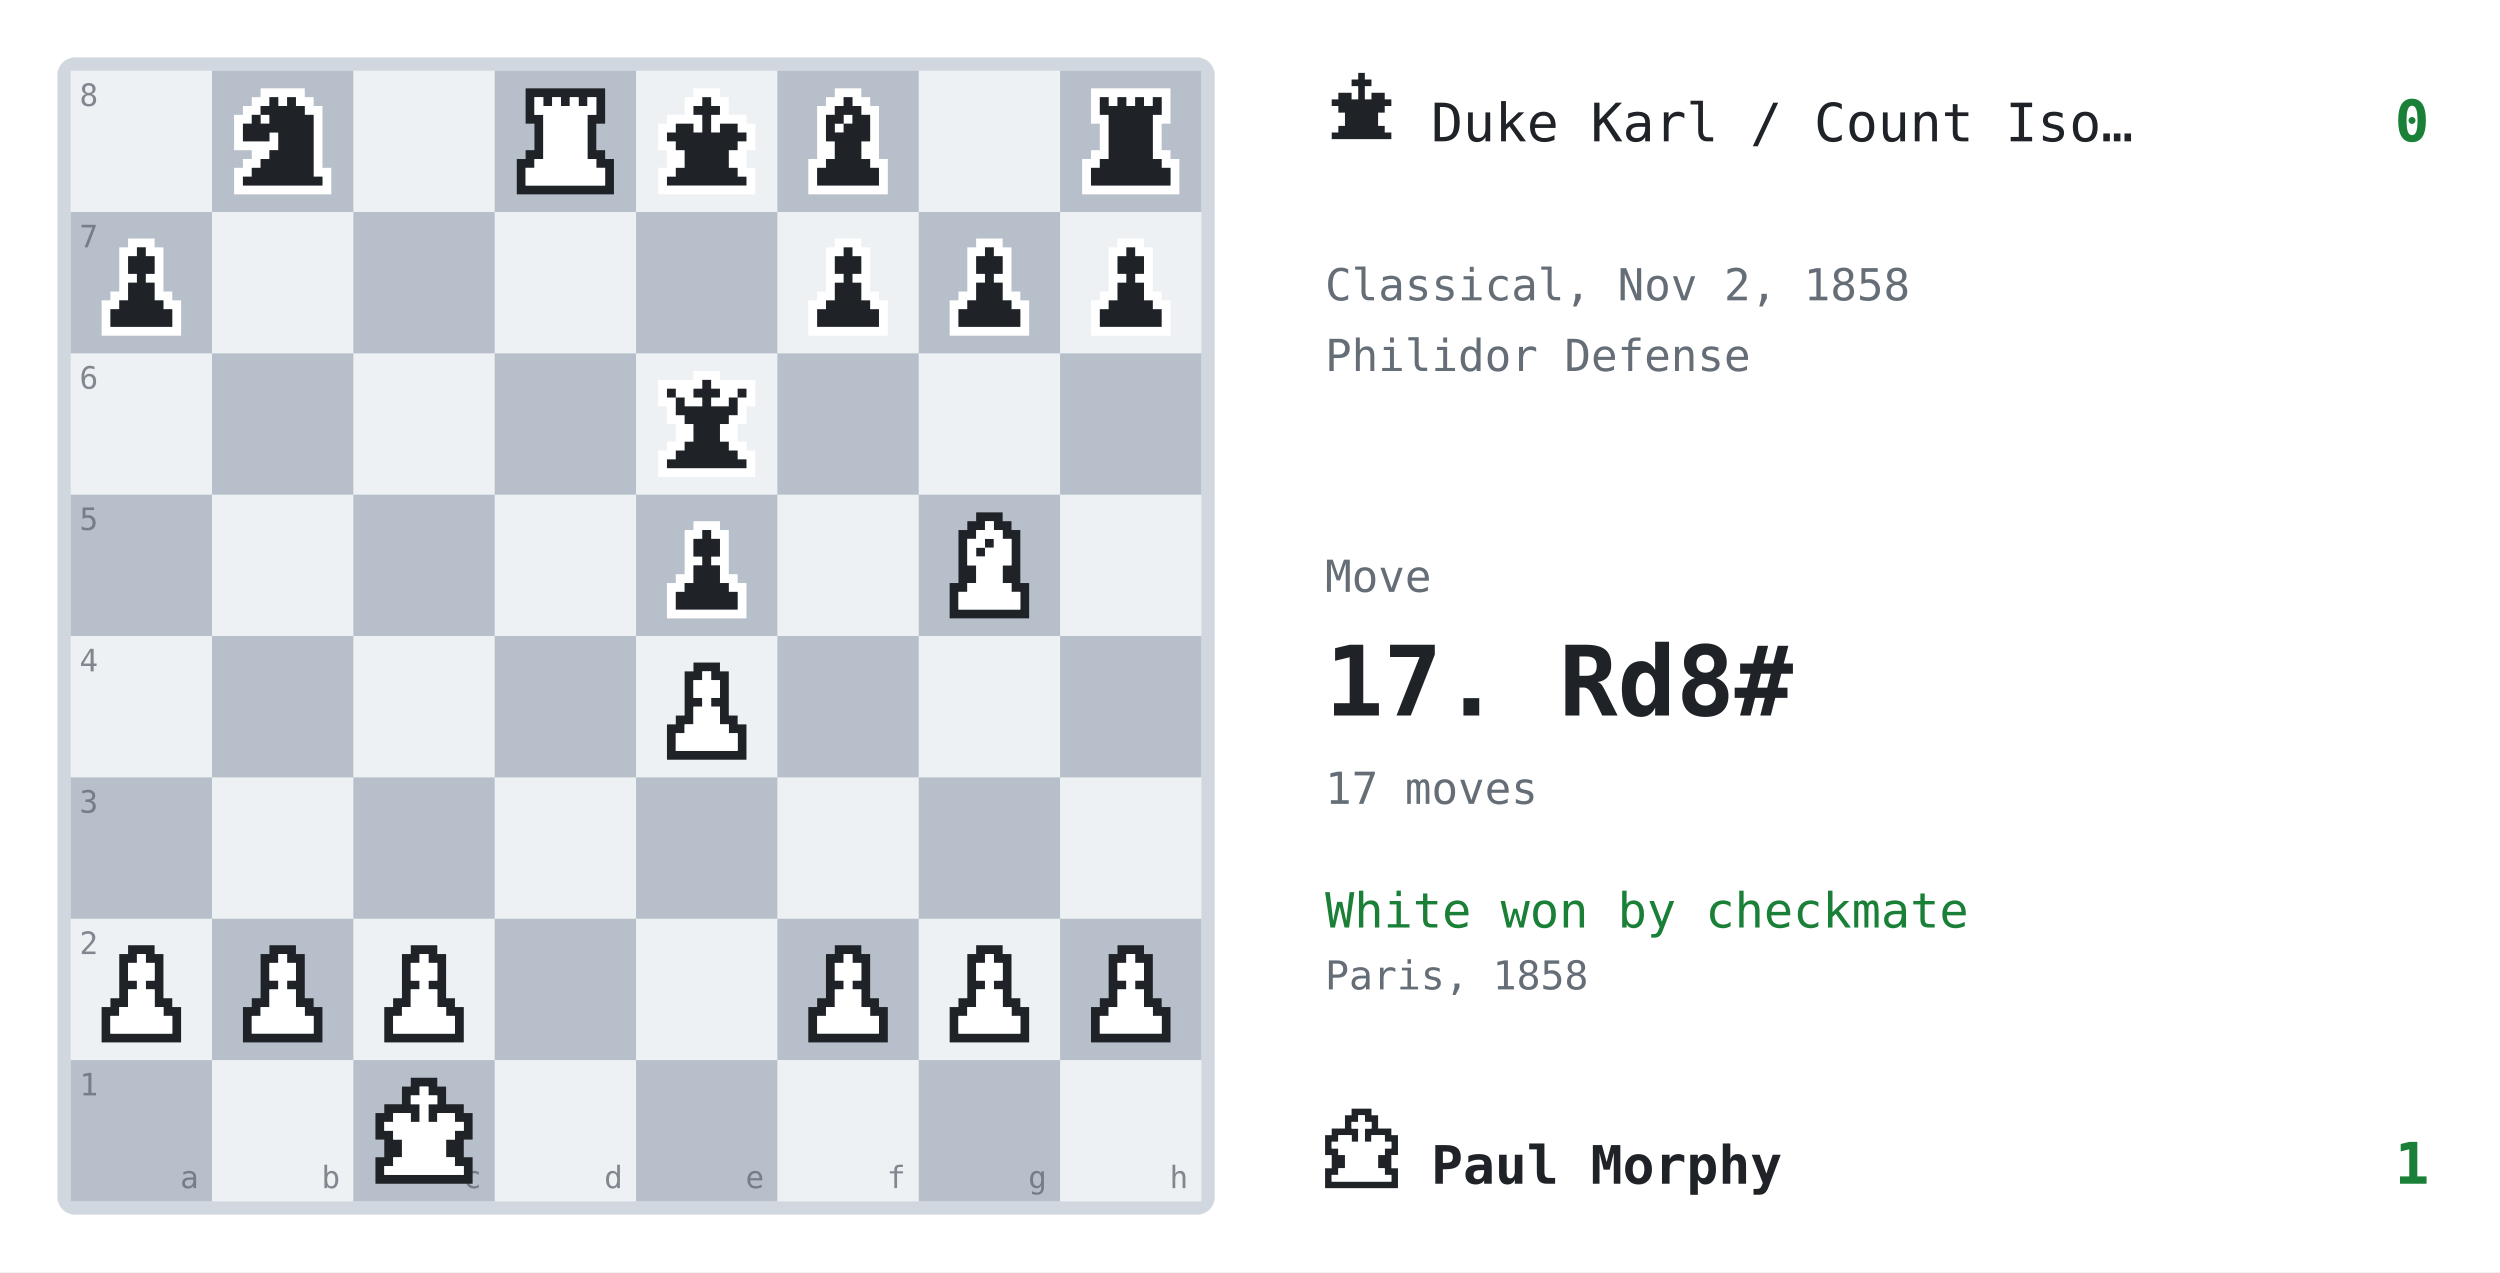
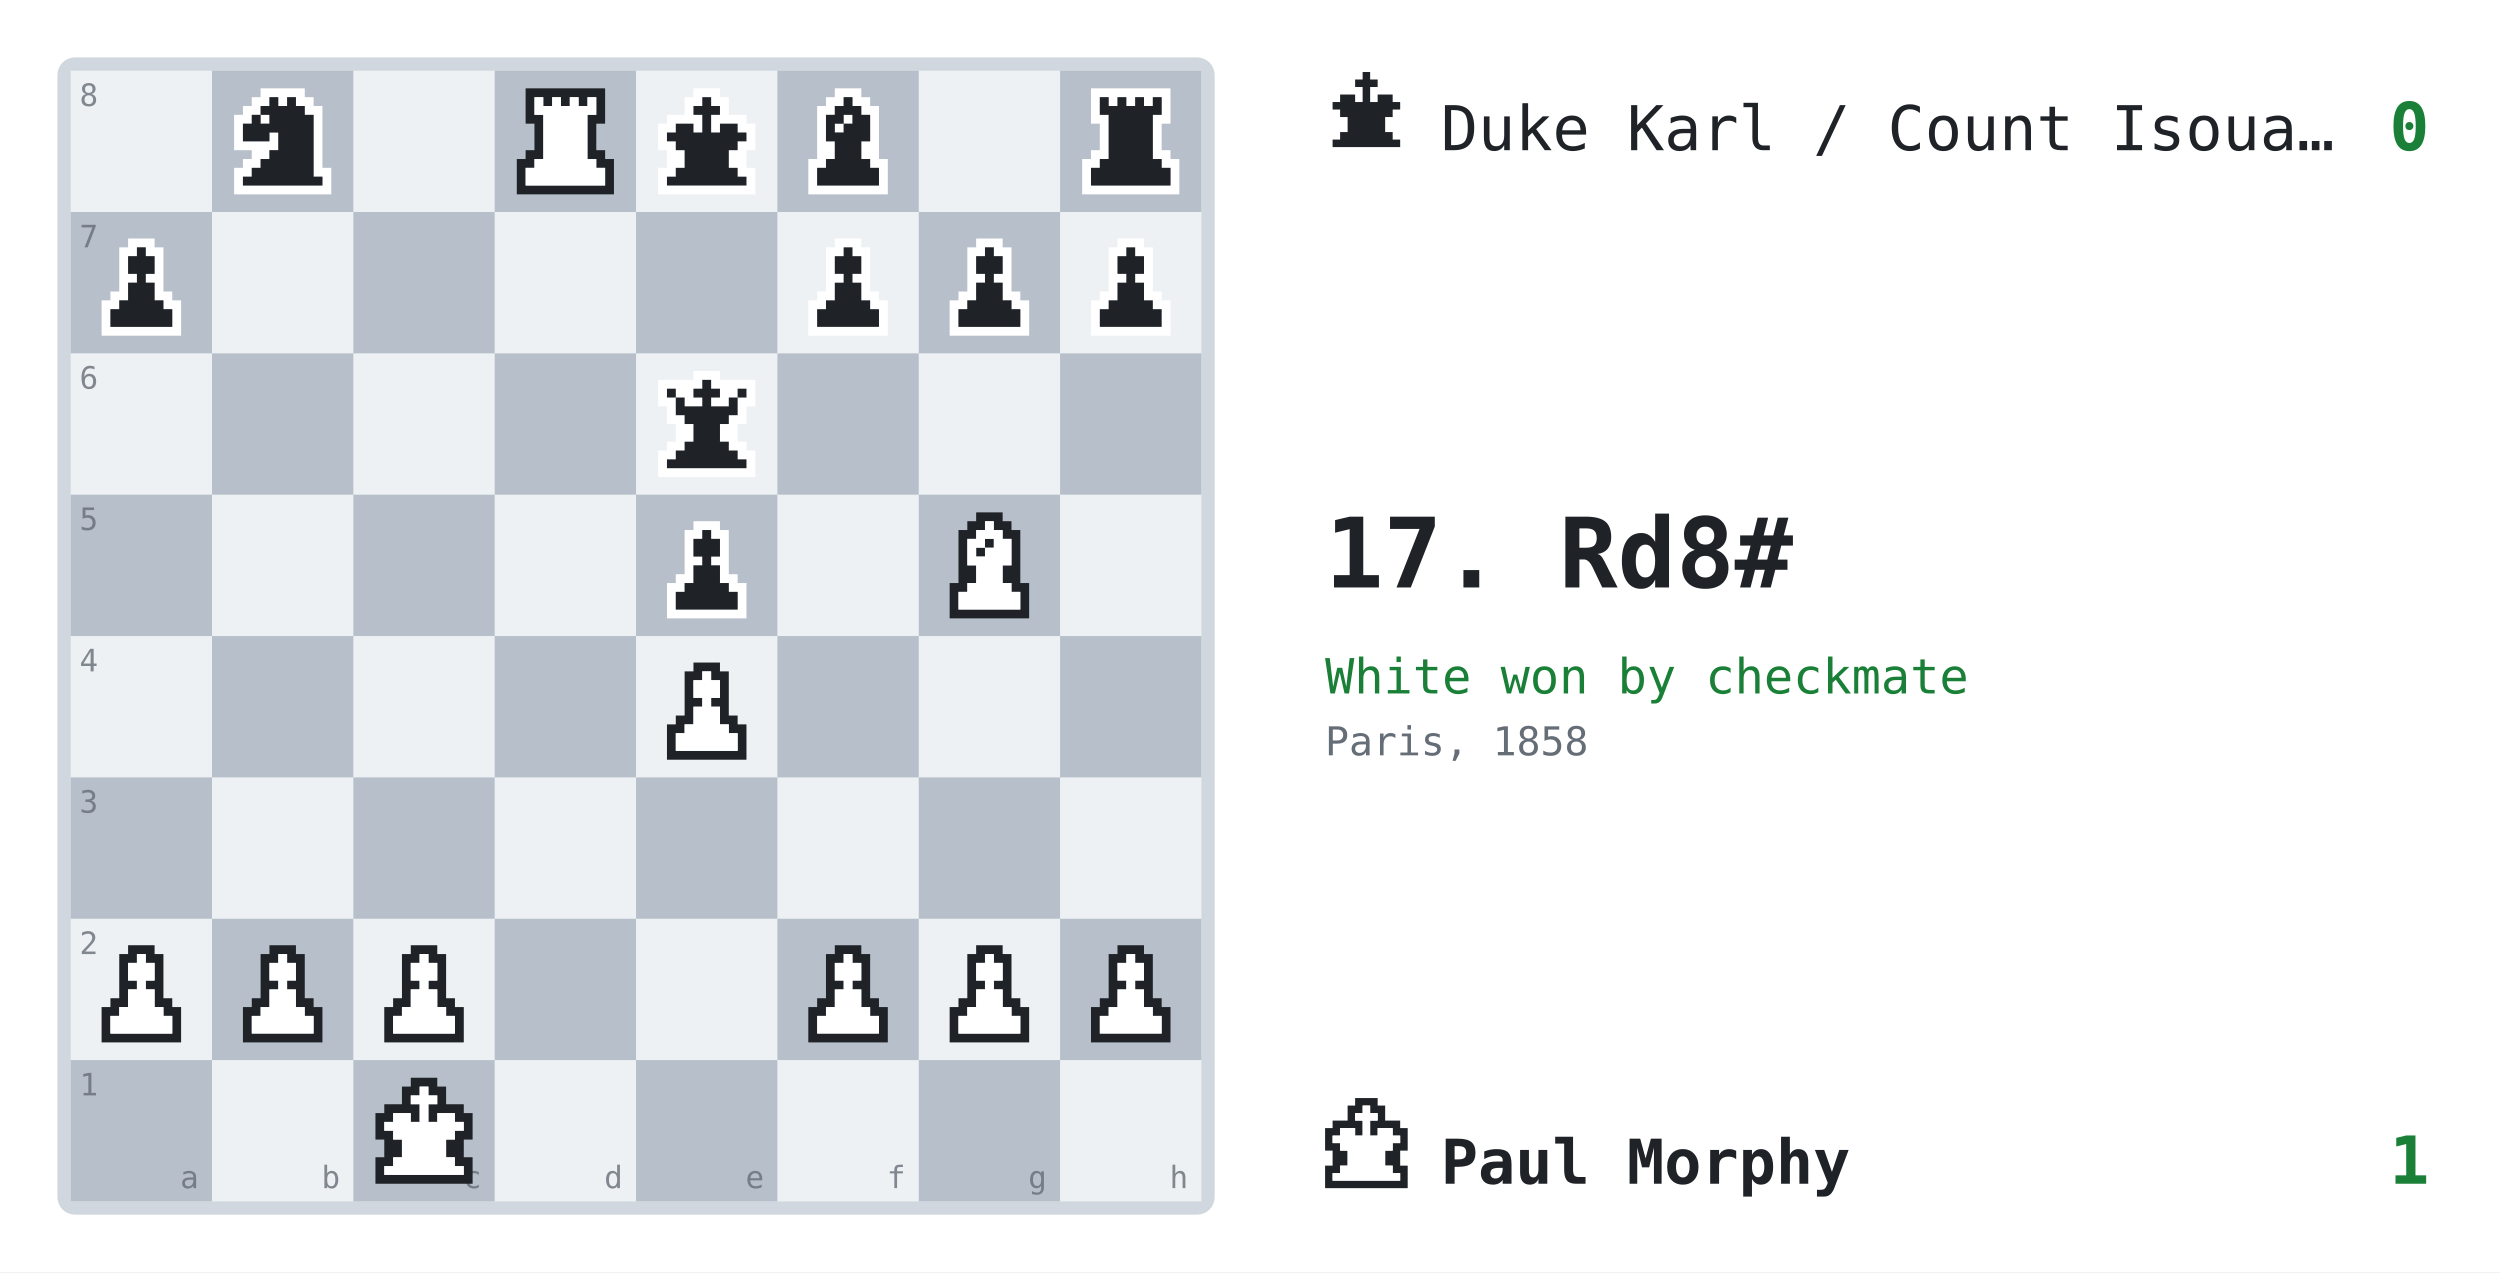
<svg xmlns="http://www.w3.org/2000/svg" viewBox="0 0 566 288" width="566" height="288" role="img" aria-label="Animated replay of Paul Morphy vs Duke Karl / Count Isouard, 1-0">
  <style>text{font-family:ui-monospace,SFMono-Regular,Menlo,Consolas,monospace;fill:#1f2328}.m{fill:#656d76}.a{fill:#1a7f37}@keyframes hf{0%{opacity:0;transform:translate(0px,0px)}2.928%{opacity:.5;transform:translate(128px,192px)}5.564%{opacity:.5;transform:translate(128px,32px)}8.199%{opacity:.5;transform:translate(192px,224px)}10.835%{opacity:.5;transform:translate(96px,32px)}13.47%{opacity:.5;transform:translate(96px,192px)}16.105%{opacity:.5;transform:translate(64px,0px)}18.741%{opacity:.5;transform:translate(96px,128px)}21.376%{opacity:.5;transform:translate(192px,128px)}24.012%{opacity:.5;transform:translate(96px,224px)}26.647%{opacity:.5;transform:translate(96px,64px)}29.283%{opacity:.5;transform:translate(160px,224px)}31.918%{opacity:.5;transform:translate(192px,0px)}34.553%{opacity:.5;transform:translate(160px,160px)}37.189%{opacity:.5;transform:translate(96px,0px)}39.824%{opacity:.5;transform:translate(32px,224px)}42.46%{opacity:.5;transform:translate(64px,32px)}45.095%{opacity:.5;transform:translate(64px,224px)}47.731%{opacity:.5;transform:translate(32px,32px)}50.366%{opacity:.5;transform:translate(64px,160px)}53.001%{opacity:.5;transform:translate(64px,64px)}55.637%{opacity:.5;transform:translate(64px,128px)}58.272%{opacity:.5;transform:translate(32px,0px)}60.908%{opacity:.5;transform:translate(128px,224px)}63.543%{opacity:.5;transform:translate(0px,0px)}66.179%{opacity:.5;transform:translate(96px,224px)}68.814%{opacity:.5;transform:translate(96px,0px)}71.449%{opacity:.5;transform:translate(224px,224px)}74.085%{opacity:.5;transform:translate(128px,32px)}76.72%{opacity:.5;transform:translate(32px,96px)}79.356%{opacity:.5;transform:translate(160px,64px)}81.991%{opacity:.5;transform:translate(32px,160px)}84.627%{opacity:.5;transform:translate(96px,32px)}87.262%{opacity:.5;transform:translate(96px,224px)}97.657%,100%{opacity:0}}@keyframes ht{0%{opacity:0;transform:translate(0px,0px)}2.928%{opacity:.5;transform:translate(128px,128px)}5.564%{opacity:.5;transform:translate(128px,96px)}8.199%{opacity:.5;transform:translate(160px,160px)}10.835%{opacity:.5;transform:translate(96px,64px)}13.47%{opacity:.5;transform:translate(96px,128px)}16.105%{opacity:.5;transform:translate(192px,128px)}18.741%{opacity:.5;transform:translate(128px,96px)}21.376%{opacity:.5;transform:translate(160px,160px)}24.012%{opacity:.5;transform:translate(160px,160px)}26.647%{opacity:.5;transform:translate(128px,96px)}29.283%{opacity:.5;transform:translate(64px,128px)}31.918%{opacity:.5;transform:translate(160px,64px)}34.553%{opacity:.5;transform:translate(32px,160px)}37.189%{opacity:.5;transform:translate(128px,32px)}39.824%{opacity:.5;transform:translate(64px,160px)}42.46%{opacity:.5;transform:translate(64px,64px)}45.095%{opacity:.5;transform:translate(192px,96px)}47.731%{opacity:.5;transform:translate(32px,96px)}50.366%{opacity:.5;transform:translate(32px,96px)}53.001%{opacity:.5;transform:translate(32px,96px)}55.637%{opacity:.5;transform:translate(32px,96px)}58.272%{opacity:.5;transform:translate(96px,32px)}60.908%{opacity:.5;transform:translate(64px,224px)}63.543%{opacity:.5;transform:translate(96px,0px)}66.179%{opacity:.5;transform:translate(96px,32px)}68.814%{opacity:.5;transform:translate(96px,32px)}71.449%{opacity:.5;transform:translate(96px,224px)}74.085%{opacity:.5;transform:translate(128px,64px)}76.72%{opacity:.5;transform:translate(96px,32px)}79.356%{opacity:.5;transform:translate(96px,32px)}81.991%{opacity:.5;transform:translate(32px,0px)}84.627%{opacity:.5;transform:translate(32px,0px)}87.262%{opacity:.5;transform:translate(96px,0px)}97.657%,100%{opacity:0}}.hf{animation:hf 34.15s steps(1,end) infinite}.ht{animation:ht 34.15s steps(1,end) infinite}@keyframes ck{0%{opacity:0}3.953%{opacity:0}6.589%{opacity:0}9.224%{opacity:0}11.859%{opacity:0}14.495%{opacity:0}17.13%{opacity:0}19.766%{opacity:0}22.401%{opacity:0}25.037%{opacity:0}27.672%{opacity:0}30.307%{opacity:0}32.943%{opacity:0}35.578%{opacity:0}38.214%{opacity:0}40.849%{opacity:0}43.485%{opacity:0}46.12%{opacity:0}48.755%{opacity:0}51.391%{opacity:0}54.026%{opacity:0}56.662%{opacity:.6;transform:translate(128px,0px)}59.297%{opacity:0}61.933%{opacity:0}64.568%{opacity:0}67.204%{opacity:0}69.839%{opacity:0}72.474%{opacity:0}75.11%{opacity:0}77.745%{opacity:.6;transform:translate(128px,0px)}80.381%{opacity:0}83.016%{opacity:.6;transform:translate(128px,0px)}85.652%{opacity:0}88.287%{opacity:.6;transform:translate(128px,0px)}97.657%,100%{opacity:0}}.ck{animation:ck 34.15s steps(1,end) infinite}@keyframes pc{0%{opacity:0}1.171%,97.657%{opacity:1}98.829%,100%{opacity:0}}.pc{animation:pc 34.15s linear infinite}@keyframes p24{0%{transform:translate(0px,224px);opacity:1}60.908%{transform:translate(0px,224px)}61.933%{transform:translate(96px,224px)}66.179%{transform:translate(96px,224px)}67.204%{transform:translate(96px,32px)}69.78%{opacity:1}70.19%{opacity:0}98.975%{transform:translate(96px,32px);opacity:0}100%{transform:translate(0px,224px);opacity:1}}.p24{animation:p24 34.15s ease-in-out infinite}@keyframes p25{0%{transform:translate(32px,224px);opacity:1}39.824%{transform:translate(32px,224px)}40.849%{transform:translate(64px,160px)}50.366%{transform:translate(64px,160px)}51.391%{transform:translate(32px,96px)}53.968%{opacity:1}54.378%{opacity:0}98.975%{transform:translate(32px,96px);opacity:0}100%{transform:translate(32px,224px);opacity:1}}.p25{animation:p25 34.15s ease-in-out infinite}@keyframes p26{0%{transform:translate(64px,224px)}45.095%{transform:translate(64px,224px)}46.12%{transform:translate(192px,96px)}98.975%{transform:translate(192px,96px)}100%{transform:translate(64px,224px)}}.p26{animation:p26 34.15s ease-in-out infinite}@keyframes p27{0%{transform:translate(96px,224px);opacity:1}24.012%{transform:translate(96px,224px)}25.037%{transform:translate(160px,160px)}34.553%{transform:translate(160px,160px)}35.578%{transform:translate(32px,160px)}81.991%{transform:translate(32px,160px)}83.016%{transform:translate(32px,0px)}85.593%{opacity:1}86.003%{opacity:0}98.975%{transform:translate(32px,0px);opacity:0}100%{transform:translate(96px,224px);opacity:1}}.p27{animation:p27 34.15s ease-in-out infinite}@keyframes p28{0%{transform:translate(128px,224px)}60.908%{transform:translate(128px,224px)}61.933%{transform:translate(64px,224px)}98.975%{transform:translate(64px,224px)}100%{transform:translate(128px,224px)}}.p28{animation:p28 34.15s ease-in-out infinite}@keyframes p29{0%{transform:translate(160px,224px);opacity:1}29.283%{transform:translate(160px,224px)}30.307%{transform:translate(64px,128px)}55.637%{transform:translate(64px,128px)}56.662%{transform:translate(32px,96px)}76.72%{transform:translate(32px,96px)}77.745%{transform:translate(96px,32px)}80.322%{opacity:1}80.732%{opacity:0}98.975%{transform:translate(96px,32px);opacity:0}100%{transform:translate(160px,224px);opacity:1}}.p29{animation:p29 34.15s ease-in-out infinite}@keyframes p30{0%{transform:translate(192px,224px);opacity:1}8.199%{transform:translate(192px,224px)}9.224%{transform:translate(160px,160px)}22.343%{opacity:1}22.753%{opacity:0}98.975%{transform:translate(160px,160px);opacity:0}100%{transform:translate(192px,224px);opacity:1}}.p30{animation:p30 34.15s ease-in-out infinite}@keyframes p31{0%{transform:translate(224px,224px)}71.449%{transform:translate(224px,224px)}72.474%{transform:translate(96px,224px)}87.262%{transform:translate(96px,224px)}88.287%{transform:translate(96px,0px)}98.975%{transform:translate(96px,0px)}100%{transform:translate(224px,224px)}}.p31{animation:p31 34.15s ease-in-out infinite}@keyframes p19{0%{transform:translate(96px,192px);opacity:1}13.47%{transform:translate(96px,192px)}14.495%{transform:translate(96px,128px)}18.741%{transform:translate(96px,128px)}19.766%{transform:translate(128px,96px)}27.613%{opacity:1}28.023%{opacity:0}98.975%{transform:translate(128px,96px);opacity:0}100%{transform:translate(96px,192px);opacity:1}}.p19{animation:p19 34.15s ease-in-out infinite}@keyframes p20{0%{transform:translate(128px,192px)}2.928%{transform:translate(128px,192px)}3.953%{transform:translate(128px,128px)}98.975%{transform:translate(128px,128px)}100%{transform:translate(128px,192px)}}.p20{animation:p20 34.15s ease-in-out infinite}@keyframes p9{0%{transform:translate(32px,32px);opacity:1}47.731%{transform:translate(32px,32px)}48.755%{transform:translate(32px,96px)}51.332%{opacity:1}51.742%{opacity:0}98.975%{transform:translate(32px,96px);opacity:0}100%{transform:translate(32px,32px);opacity:1}}.p9{animation:p9 34.15s ease-in-out infinite}@keyframes p10{0%{transform:translate(64px,32px);opacity:1}42.46%{transform:translate(64px,32px)}43.485%{transform:translate(64px,64px)}53.001%{transform:translate(64px,64px)}54.026%{transform:translate(32px,96px)}56.603%{opacity:1}57.013%{opacity:0}98.975%{transform:translate(32px,96px);opacity:0}100%{transform:translate(64px,32px);opacity:1}}.p10{animation:p10 34.15s ease-in-out infinite}@keyframes p11{0%{transform:translate(96px,32px)}10.835%{transform:translate(96px,32px)}11.859%{transform:translate(96px,64px)}26.647%{transform:translate(96px,64px)}27.672%{transform:translate(128px,96px)}98.975%{transform:translate(128px,96px)}100%{transform:translate(96px,32px)}}.p11{animation:p11 34.15s ease-in-out infinite}@keyframes p12{0%{transform:translate(128px,32px);opacity:1}5.564%{transform:translate(128px,32px)}6.589%{transform:translate(128px,96px)}19.707%{opacity:1}20.117%{opacity:0}98.975%{transform:translate(128px,96px);opacity:0}100%{transform:translate(128px,32px);opacity:1}}.p12{animation:p12 34.15s ease-in-out infinite}@keyframes p0{0%{transform:translate(0px,0px);opacity:1}63.543%{transform:translate(0px,0px)}64.568%{transform:translate(96px,0px)}68.814%{transform:translate(96px,0px)}69.839%{transform:translate(96px,32px)}77.687%{opacity:1}78.097%{opacity:0}98.975%{transform:translate(96px,32px);opacity:0}100%{transform:translate(0px,0px);opacity:1}}.p0{animation:p0 34.15s ease-in-out infinite}@keyframes p1{0%{transform:translate(32px,0px);opacity:1}58.272%{transform:translate(32px,0px)}59.297%{transform:translate(96px,32px)}67.145%{opacity:1}67.555%{opacity:0}98.975%{transform:translate(96px,32px);opacity:0}100%{transform:translate(32px,0px);opacity:1}}.p1{animation:p1 34.15s ease-in-out infinite}@keyframes p2{0%{transform:translate(64px,0px);opacity:1}16.105%{transform:translate(64px,0px)}17.13%{transform:translate(192px,128px)}21.376%{transform:translate(192px,128px)}22.401%{transform:translate(160px,160px)}24.978%{opacity:1}25.388%{opacity:0}98.975%{transform:translate(160px,160px);opacity:0}100%{transform:translate(64px,0px);opacity:1}}.p2{animation:p2 34.15s ease-in-out infinite}@keyframes p3{0%{transform:translate(96px,0px)}37.189%{transform:translate(96px,0px)}38.214%{transform:translate(128px,32px)}74.085%{transform:translate(128px,32px)}75.11%{transform:translate(128px,64px)}98.975%{transform:translate(128px,64px)}100%{transform:translate(96px,0px)}}.p3{animation:p3 34.15s ease-in-out infinite}@keyframes p6{0%{transform:translate(192px,0px)}31.918%{transform:translate(192px,0px)}32.943%{transform:translate(160px,64px)}79.356%{transform:translate(160px,64px)}80.381%{transform:translate(96px,32px)}84.627%{transform:translate(96px,32px)}85.652%{transform:translate(32px,0px)}98.975%{transform:translate(32px,0px)}100%{transform:translate(192px,0px)}}.p6{animation:p6 34.15s ease-in-out infinite}@keyframes eo{0%,89.165%{opacity:0}90.044%,97.657%{opacity:1}98.829%,100%{opacity:0}}.eo{animation:eo 34.15s linear infinite}@keyframes mv{0%{transform:translate(0px,0px)}2.928%{transform:translate(0px,-40px)}5.564%{transform:translate(0px,-80px)}8.199%{transform:translate(0px,-120px)}10.835%{transform:translate(0px,-160px)}13.47%{transform:translate(0px,-200px)}16.105%{transform:translate(0px,-240px)}18.741%{transform:translate(0px,-280px)}21.376%{transform:translate(0px,-320px)}24.012%{transform:translate(0px,-360px)}26.647%{transform:translate(0px,-400px)}29.283%{transform:translate(0px,-440px)}31.918%{transform:translate(0px,-480px)}34.553%{transform:translate(0px,-520px)}37.189%{transform:translate(0px,-560px)}39.824%{transform:translate(0px,-600px)}42.46%{transform:translate(0px,-640px)}45.095%{transform:translate(0px,-680px)}47.731%{transform:translate(0px,-720px)}50.366%{transform:translate(0px,-760px)}53.001%{transform:translate(0px,-800px)}55.637%{transform:translate(0px,-840px)}58.272%{transform:translate(0px,-880px)}60.908%{transform:translate(0px,-920px)}63.543%{transform:translate(0px,-960px)}66.179%{transform:translate(0px,-1000px)}68.814%{transform:translate(0px,-1040px)}71.449%{transform:translate(0px,-1080px)}74.085%{transform:translate(0px,-1120px)}76.72%{transform:translate(0px,-1160px)}79.356%{transform:translate(0px,-1200px)}81.991%{transform:translate(0px,-1240px)}84.627%{transform:translate(0px,-1280px)}87.262%{transform:translate(0px,-1320px)}99.268%,100%{transform:translate(0px,0px)}}.mv{animation:mv 34.15s steps(1,end) infinite}@media (prefers-reduced-motion:reduce){*{animation:none!important}}</style>
  <rect width="566" height="288" fill="#ffffff" />
  <defs>
    <g id="pw">
      <path d="M8 2h6v2h-6zM6 4h4v2h-4zM12 4h4v2h-4zM6 6h2v2h-2zM14 6h2v2h-2zM6 8h2v2h-2zM14 8h2v2h-2zM6 10h4v2h-4zM12 10h4v2h-4zM6 12h2v2h-2zM14 12h2v2h-2zM4 14h4v2h-4zM14 14h4v2h-4zM2 16h4v2h-4zM16 16h4v2h-4zM2 18h2v2h-2zM18 18h2v2h-2zM2 20h2v2h-2zM18 20h2v2h-2zM2 22h18v2h-18z" fill="#1f2328" />
      <path d="M10 4h2v2h-2zM8 6h6v2h-6zM8 8h6v2h-6zM10 10h2v2h-2zM8 12h6v2h-6zM8 14h6v2h-6zM6 16h10v2h-10zM4 18h14v2h-14zM4 20h14v2h-14z" fill="#ffffff" />
    </g>
    <g id="pb">
      <path d="M8 2h6v2h-6zM6 4h4v2h-4zM12 4h4v2h-4zM6 6h2v2h-2zM14 6h2v2h-2zM6 8h2v2h-2zM14 8h2v2h-2zM6 10h4v2h-4zM12 10h4v2h-4zM6 12h2v2h-2zM14 12h2v2h-2zM4 14h4v2h-4zM14 14h4v2h-4zM2 16h4v2h-4zM16 16h4v2h-4zM2 18h2v2h-2zM18 18h2v2h-2zM2 20h2v2h-2zM18 20h2v2h-2zM2 22h18v2h-18z" fill="#ffffff" />
      <path d="M10 4h2v2h-2zM8 6h6v2h-6zM8 8h6v2h-6zM10 10h2v2h-2zM8 12h6v2h-6zM8 14h6v2h-6zM6 16h10v2h-10zM4 18h14v2h-14zM4 20h14v2h-14z" fill="#1f2328" />
    </g>
    <g id="nw">
      <path d="M6 0h10v2h-10zM4 2h4v2h-4zM10 2h2v2h-2zM14 2h4v2h-4zM2 4h4v2h-4zM16 4h4v2h-4zM0 6h4v2h-4zM6 6h2v2h-2zM18 6h2v2h-2zM0 8h2v2h-2zM18 8h2v2h-2zM0 10h2v2h-2zM8 10h2v2h-2zM18 10h2v2h-2zM0 12h10v2h-10zM18 12h2v2h-2zM4 14h4v2h-4zM18 14h2v2h-2zM2 16h4v2h-4zM18 16h2v2h-2zM0 18h4v2h-4zM18 18h4v2h-4zM0 20h2v2h-2zM20 20h2v2h-2zM0 22h22v2h-22z" fill="#1f2328" />
      <path d="M8 2h2v2h-2zM12 2h2v2h-2zM6 4h10v2h-10zM4 6h2v2h-2zM8 6h10v2h-10zM2 8h16v2h-16zM2 10h6v2h-6zM10 10h8v2h-8zM10 12h8v2h-8zM8 14h10v2h-10zM6 16h12v2h-12zM4 18h14v2h-14zM2 20h18v2h-18z" fill="#ffffff" />
    </g>
    <g id="nb">
      <path d="M6 0h10v2h-10zM4 2h4v2h-4zM10 2h2v2h-2zM14 2h4v2h-4zM2 4h4v2h-4zM16 4h4v2h-4zM0 6h4v2h-4zM6 6h2v2h-2zM18 6h2v2h-2zM0 8h2v2h-2zM18 8h2v2h-2zM0 10h2v2h-2zM8 10h2v2h-2zM18 10h2v2h-2zM0 12h10v2h-10zM18 12h2v2h-2zM4 14h4v2h-4zM18 14h2v2h-2zM2 16h4v2h-4zM18 16h2v2h-2zM0 18h4v2h-4zM18 18h4v2h-4zM0 20h2v2h-2zM20 20h2v2h-2zM0 22h22v2h-22z" fill="#ffffff" />
      <path d="M8 2h2v2h-2zM12 2h2v2h-2zM6 4h10v2h-10zM4 6h2v2h-2zM8 6h10v2h-10zM2 8h16v2h-16zM2 10h6v2h-6zM10 10h8v2h-8zM10 12h8v2h-8zM8 14h10v2h-10zM6 16h12v2h-12zM4 18h14v2h-14zM2 20h18v2h-18z" fill="#1f2328" />
    </g>
    <g id="bw">
      <path d="M8 0h6v2h-6zM6 2h4v2h-4zM12 2h4v2h-4zM4 4h4v2h-4zM14 4h4v2h-4zM4 6h2v2h-2zM10 6h2v2h-2zM16 6h2v2h-2zM4 8h2v2h-2zM8 8h2v2h-2zM16 8h2v2h-2zM4 10h2v2h-2zM16 10h2v2h-2zM4 12h4v2h-4zM14 12h4v2h-4zM4 14h4v2h-4zM14 14h4v2h-4zM2 16h4v2h-4zM16 16h4v2h-4zM2 18h2v2h-2zM18 18h2v2h-2zM2 20h2v2h-2zM18 20h2v2h-2zM2 22h18v2h-18z" fill="#1f2328" />
      <path d="M10 2h2v2h-2zM8 4h6v2h-6zM6 6h4v2h-4zM12 6h4v2h-4zM6 8h2v2h-2zM10 8h6v2h-6zM6 10h10v2h-10zM8 12h6v2h-6zM8 14h6v2h-6zM6 16h10v2h-10zM4 18h14v2h-14zM4 20h14v2h-14z" fill="#ffffff" />
    </g>
    <g id="bb">
      <path d="M8 0h6v2h-6zM6 2h4v2h-4zM12 2h4v2h-4zM4 4h4v2h-4zM14 4h4v2h-4zM4 6h2v2h-2zM10 6h2v2h-2zM16 6h2v2h-2zM4 8h2v2h-2zM8 8h2v2h-2zM16 8h2v2h-2zM4 10h2v2h-2zM16 10h2v2h-2zM4 12h4v2h-4zM14 12h4v2h-4zM4 14h4v2h-4zM14 14h4v2h-4zM2 16h4v2h-4zM16 16h4v2h-4zM2 18h2v2h-2zM18 18h2v2h-2zM2 20h2v2h-2zM18 20h2v2h-2zM2 22h18v2h-18z" fill="#ffffff" />
      <path d="M10 2h2v2h-2zM8 4h6v2h-6zM6 6h4v2h-4zM12 6h4v2h-4zM6 8h2v2h-2zM10 8h6v2h-6zM6 10h10v2h-10zM8 12h6v2h-6zM8 14h6v2h-6zM6 16h10v2h-10zM4 18h14v2h-14zM4 20h14v2h-14z" fill="#1f2328" />
    </g>
    <g id="rw">
      <path d="M2 0h18v2h-18zM2 2h2v2h-2zM6 2h2v2h-2zM10 2h2v2h-2zM14 2h2v2h-2zM18 2h2v2h-2zM2 4h2v2h-2zM18 4h2v2h-2zM2 6h4v2h-4zM16 6h4v2h-4zM4 8h2v2h-2zM16 8h2v2h-2zM4 10h2v2h-2zM16 10h2v2h-2zM4 12h2v2h-2zM16 12h2v2h-2zM2 14h4v2h-4zM16 14h4v2h-4zM0 16h4v2h-4zM18 16h4v2h-4zM0 18h2v2h-2zM20 18h2v2h-2zM0 20h2v2h-2zM20 20h2v2h-2zM0 22h22v2h-22z" fill="#1f2328" />
      <path d="M4 2h2v2h-2zM8 2h2v2h-2zM12 2h2v2h-2zM16 2h2v2h-2zM4 4h14v2h-14zM6 6h10v2h-10zM6 8h10v2h-10zM6 10h10v2h-10zM6 12h10v2h-10zM6 14h10v2h-10zM4 16h14v2h-14zM2 18h18v2h-18zM2 20h18v2h-18z" fill="#ffffff" />
    </g>
    <g id="rb">
      <path d="M2 0h18v2h-18zM2 2h2v2h-2zM6 2h2v2h-2zM10 2h2v2h-2zM14 2h2v2h-2zM18 2h2v2h-2zM2 4h2v2h-2zM18 4h2v2h-2zM2 6h4v2h-4zM16 6h4v2h-4zM4 8h2v2h-2zM16 8h2v2h-2zM4 10h2v2h-2zM16 10h2v2h-2zM4 12h2v2h-2zM16 12h2v2h-2zM2 14h4v2h-4zM16 14h4v2h-4zM0 16h4v2h-4zM18 16h4v2h-4zM0 18h2v2h-2zM20 18h2v2h-2zM0 20h2v2h-2zM20 20h2v2h-2zM0 22h22v2h-22z" fill="#ffffff" />
      <path d="M4 2h2v2h-2zM8 2h2v2h-2zM12 2h2v2h-2zM16 2h2v2h-2zM4 4h14v2h-14zM6 6h10v2h-10zM6 8h10v2h-10zM6 10h10v2h-10zM6 12h10v2h-10zM6 14h10v2h-10zM4 16h14v2h-14zM2 18h18v2h-18zM2 20h18v2h-18z" fill="#1f2328" />
    </g>
    <g id="qw">
      <path d="M8 0h6v2h-6zM0 2h10v2h-10zM12 2h10v2h-10zM0 4h2v2h-2zM4 4h4v2h-4zM14 4h4v2h-4zM20 4h2v2h-2zM0 6h4v2h-4zM6 6h4v2h-4zM12 6h4v2h-4zM18 6h4v2h-4zM2 8h2v2h-2zM18 8h2v2h-2zM2 10h4v2h-4zM16 10h4v2h-4zM4 12h4v2h-4zM14 12h4v2h-4zM4 14h4v2h-4zM14 14h4v2h-4zM2 16h4v2h-4zM16 16h4v2h-4zM0 18h4v2h-4zM18 18h4v2h-4zM0 20h2v2h-2zM20 20h2v2h-2zM0 22h22v2h-22z" fill="#1f2328" />
      <path d="M10 2h2v2h-2zM2 4h2v2h-2zM8 4h6v2h-6zM18 4h2v2h-2zM4 6h2v2h-2zM10 6h2v2h-2zM16 6h2v2h-2zM4 8h14v2h-14zM6 10h10v2h-10zM8 12h6v2h-6zM8 14h6v2h-6zM6 16h10v2h-10zM4 18h14v2h-14zM2 20h18v2h-18z" fill="#ffffff" />
    </g>
    <g id="qb">
      <path d="M8 0h6v2h-6zM0 2h10v2h-10zM12 2h10v2h-10zM0 4h2v2h-2zM4 4h4v2h-4zM14 4h4v2h-4zM20 4h2v2h-2zM0 6h4v2h-4zM6 6h4v2h-4zM12 6h4v2h-4zM18 6h4v2h-4zM2 8h2v2h-2zM18 8h2v2h-2zM2 10h4v2h-4zM16 10h4v2h-4zM4 12h4v2h-4zM14 12h4v2h-4zM4 14h4v2h-4zM14 14h4v2h-4zM2 16h4v2h-4zM16 16h4v2h-4zM0 18h4v2h-4zM18 18h4v2h-4zM0 20h2v2h-2zM20 20h2v2h-2zM0 22h22v2h-22z" fill="#ffffff" />
      <path d="M10 2h2v2h-2zM2 4h2v2h-2zM8 4h6v2h-6zM18 4h2v2h-2zM4 6h2v2h-2zM10 6h2v2h-2zM16 6h2v2h-2zM4 8h14v2h-14zM6 10h10v2h-10zM8 12h6v2h-6zM8 14h6v2h-6zM6 16h10v2h-10zM4 18h14v2h-14zM2 20h18v2h-18z" fill="#1f2328" />
    </g>
    <g id="kw">
      <path d="M8 0h6v2h-6zM6 2h4v2h-4zM12 2h4v2h-4zM6 4h2v2h-2zM14 4h2v2h-2zM2 6h8v2h-8zM12 6h8v2h-8zM0 8h4v2h-4zM8 8h2v2h-2zM12 8h2v2h-2zM18 8h4v2h-4zM0 10h2v2h-2zM20 10h2v2h-2zM0 12h4v2h-4zM18 12h4v2h-4zM2 14h4v2h-4zM16 14h4v2h-4zM2 16h4v2h-4zM16 16h4v2h-4zM0 18h4v2h-4zM18 18h4v2h-4zM0 20h2v2h-2zM20 20h2v2h-2zM0 22h22v2h-22z" fill="#1f2328" />
      <path d="M10 2h2v2h-2zM8 4h6v2h-6zM10 6h2v2h-2zM4 8h4v2h-4zM10 8h2v2h-2zM14 8h4v2h-4zM2 10h18v2h-18zM4 12h14v2h-14zM6 14h10v2h-10zM6 16h10v2h-10zM4 18h14v2h-14zM2 20h18v2h-18z" fill="#ffffff" />
    </g>
    <g id="kb">
      <path d="M8 0h6v2h-6zM6 2h4v2h-4zM12 2h4v2h-4zM6 4h2v2h-2zM14 4h2v2h-2zM2 6h8v2h-8zM12 6h8v2h-8zM0 8h4v2h-4zM8 8h2v2h-2zM12 8h2v2h-2zM18 8h4v2h-4zM0 10h2v2h-2zM20 10h2v2h-2zM0 12h4v2h-4zM18 12h4v2h-4zM2 14h4v2h-4zM16 14h4v2h-4zM2 16h4v2h-4zM16 16h4v2h-4zM0 18h4v2h-4zM18 18h4v2h-4zM0 20h2v2h-2zM20 20h2v2h-2zM0 22h22v2h-22z" fill="#ffffff" />
      <path d="M10 2h2v2h-2zM8 4h6v2h-6zM10 6h2v2h-2zM4 8h4v2h-4zM10 8h2v2h-2zM14 8h4v2h-4zM2 10h18v2h-18zM4 12h14v2h-14zM6 14h10v2h-10zM6 16h10v2h-10zM4 18h14v2h-14zM2 20h18v2h-18z" fill="#1f2328" />
    </g>
  </defs>
  <g transform="translate(16 16)">
    <rect x="-3" y="-3" width="262" height="262" rx="4" fill="#d0d7de" />
    <rect width="256" height="256" fill="#eef1f4" />
    <g fill="#b7c0ca">
      <rect x="0" y="224" width="32" height="32" />
      <rect x="64" y="224" width="32" height="32" />
      <rect x="128" y="224" width="32" height="32" />
      <rect x="192" y="224" width="32" height="32" />
      <rect x="32" y="192" width="32" height="32" />
      <rect x="96" y="192" width="32" height="32" />
      <rect x="160" y="192" width="32" height="32" />
      <rect x="224" y="192" width="32" height="32" />
      <rect x="0" y="160" width="32" height="32" />
      <rect x="64" y="160" width="32" height="32" />
      <rect x="128" y="160" width="32" height="32" />
      <rect x="192" y="160" width="32" height="32" />
      <rect x="32" y="128" width="32" height="32" />
      <rect x="96" y="128" width="32" height="32" />
      <rect x="160" y="128" width="32" height="32" />
      <rect x="224" y="128" width="32" height="32" />
      <rect x="0" y="96" width="32" height="32" />
      <rect x="64" y="96" width="32" height="32" />
      <rect x="128" y="96" width="32" height="32" />
      <rect x="192" y="96" width="32" height="32" />
      <rect x="32" y="64" width="32" height="32" />
      <rect x="96" y="64" width="32" height="32" />
      <rect x="160" y="64" width="32" height="32" />
      <rect x="224" y="64" width="32" height="32" />
      <rect x="0" y="32" width="32" height="32" />
      <rect x="64" y="32" width="32" height="32" />
      <rect x="128" y="32" width="32" height="32" />
      <rect x="192" y="32" width="32" height="32" />
      <rect x="32" y="0" width="32" height="32" />
      <rect x="96" y="0" width="32" height="32" />
      <rect x="160" y="0" width="32" height="32" />
      <rect x="224" y="0" width="32" height="32" />
    </g>
    <text x="29" y="253" text-anchor="end" font-size="7" class="m" opacity=".8">a</text>
    <text x="2" y="8" font-size="7" class="m" opacity=".8">8</text>
    <text x="61" y="253" text-anchor="end" font-size="7" class="m" opacity=".8">b</text>
    <text x="2" y="40" font-size="7" class="m" opacity=".8">7</text>
    <text x="93" y="253" text-anchor="end" font-size="7" class="m" opacity=".8">c</text>
    <text x="2" y="72" font-size="7" class="m" opacity=".8">6</text>
    <text x="125" y="253" text-anchor="end" font-size="7" class="m" opacity=".8">d</text>
    <text x="2" y="104" font-size="7" class="m" opacity=".8">5</text>
    <text x="157" y="253" text-anchor="end" font-size="7" class="m" opacity=".8">e</text>
    <text x="2" y="136" font-size="7" class="m" opacity=".8">4</text>
    <text x="189" y="253" text-anchor="end" font-size="7" class="m" opacity=".8">f</text>
    <text x="2" y="168" font-size="7" class="m" opacity=".8">3</text>
    <text x="221" y="253" text-anchor="end" font-size="7" class="m" opacity=".8">g</text>
    <text x="2" y="200" font-size="7" class="m" opacity=".8">2</text>
    <text x="253" y="253" text-anchor="end" font-size="7" class="m" opacity=".8">h</text>
    <text x="2" y="232" font-size="7" class="m" opacity=".8">1</text>
    <rect class="hf" width="32" height="32" fill="#2da44e" opacity="0" />
    <rect class="ht" width="32" height="32" fill="#2da44e" opacity="0" />
    <rect class="ck" width="32" height="32" fill="#cf222e" opacity="0" />
  </g>
-   <use href="#kb" transform="translate(300 15) scale(.75)" />
-   <text x="324" y="32" font-size="12">Duke Karl / Count Iso…<tspan class="m" font-weight="400" />
-   </text>
-   <text x="550" y="32" text-anchor="end" font-size="13" font-weight="700" class="a">0</text>
-   <use href="#kw" transform="translate(300 251) scale(.75)" />
-   <text x="324" y="268" font-size="12" font-weight="700">Paul Morphy<tspan class="m" font-weight="400" />
-   </text>
-   <text x="550" y="268" text-anchor="end" font-size="13" font-weight="700" class="a">1</text>
-   <text x="300" y="68" font-size="10" class="m">Classical, Nov 2, 1858</text>
-   <text x="300" y="84" font-size="10" class="m">Philidor Defense</text>
-   <text x="300" y="134" font-size="10" class="m">Move</text>
+   <use href="#kb" transform="translate(300 14.6) scale(0.85)" />
+   <text x="326.2" y="34" font-size="14">Duke Karl / Count Isoua…</text>
+   <text x="550" y="34" text-anchor="end" font-size="15" font-weight="700" class="a">0</text>
+   <use href="#kw" transform="translate(300 248.6) scale(0.85)" />
+   <text x="326.2" y="268" font-size="14" font-weight="700">Paul Morphy</text>
+   <text x="550" y="268" text-anchor="end" font-size="15" font-weight="700" class="a">1</text>
  <clipPath id="mw">
-     <rect x="298" y="138" width="254" height="32" />
+     <rect x="298" y="109" width="254" height="32" />
  </clipPath>
  <g clip-path="url(#mw)">
    <g class="mv" transform="translate(0 -1320)">
-       <text x="300" y="202" font-size="22" font-weight="700">1. e4</text>
-       <text x="300" y="242" font-size="22" font-weight="700">1… e5</text>
-       <text x="300" y="282" font-size="22" font-weight="700">2. Nf3</text>
-       <text x="300" y="322" font-size="22" font-weight="700">2… d6</text>
-       <text x="300" y="362" font-size="22" font-weight="700">3. d4</text>
-       <text x="300" y="402" font-size="22" font-weight="700">3… Bg4</text>
-       <text x="300" y="442" font-size="22" font-weight="700">4. dxe5</text>
-       <text x="300" y="482" font-size="22" font-weight="700">4… Bxf3</text>
-       <text x="300" y="522" font-size="22" font-weight="700">5. Qxf3</text>
-       <text x="300" y="562" font-size="22" font-weight="700">5… dxe5</text>
-       <text x="300" y="602" font-size="22" font-weight="700">6. Bc4</text>
-       <text x="300" y="642" font-size="22" font-weight="700">6… Nf6</text>
-       <text x="300" y="682" font-size="22" font-weight="700">7. Qb3</text>
-       <text x="300" y="722" font-size="22" font-weight="700">7… Qe7</text>
-       <text x="300" y="762" font-size="22" font-weight="700">8. Nc3</text>
-       <text x="300" y="802" font-size="22" font-weight="700">8… c6</text>
-       <text x="300" y="842" font-size="22" font-weight="700">9. Bg5</text>
-       <text x="300" y="882" font-size="22" font-weight="700">9… b5</text>
-       <text x="300" y="922" font-size="22" font-weight="700">10. Nxb5</text>
-       <text x="300" y="962" font-size="22" font-weight="700">10… cxb5</text>
-       <text x="300" y="1002" font-size="22" font-weight="700">11. Bxb5+</text>
-       <text x="300" y="1042" font-size="22" font-weight="700">11… Nbd7</text>
-       <text x="300" y="1082" font-size="22" font-weight="700">12. O-O-O</text>
-       <text x="300" y="1122" font-size="22" font-weight="700">12… Rd8</text>
-       <text x="300" y="1162" font-size="22" font-weight="700">13. Rxd7</text>
-       <text x="300" y="1202" font-size="22" font-weight="700">13… Rxd7</text>
-       <text x="300" y="1242" font-size="22" font-weight="700">14. Rd1</text>
-       <text x="300" y="1282" font-size="22" font-weight="700">14… Qe6</text>
-       <text x="300" y="1322" font-size="22" font-weight="700">15. Bxd7+</text>
-       <text x="300" y="1362" font-size="22" font-weight="700">15… Nxd7</text>
-       <text x="300" y="1402" font-size="22" font-weight="700">16. Qb8+</text>
-       <text x="300" y="1442" font-size="22" font-weight="700">16… Nxb8</text>
-       <text x="300" y="1482" font-size="22" font-weight="700">17. Rd8#</text>
+       <text x="300" y="173" font-size="22" font-weight="700">1. e4</text>
+       <text x="300" y="213" font-size="22" font-weight="700">1… e5</text>
+       <text x="300" y="253" font-size="22" font-weight="700">2. Nf3</text>
+       <text x="300" y="293" font-size="22" font-weight="700">2… d6</text>
+       <text x="300" y="333" font-size="22" font-weight="700">3. d4</text>
+       <text x="300" y="373" font-size="22" font-weight="700">3… Bg4</text>
+       <text x="300" y="413" font-size="22" font-weight="700">4. dxe5</text>
+       <text x="300" y="453" font-size="22" font-weight="700">4… Bxf3</text>
+       <text x="300" y="493" font-size="22" font-weight="700">5. Qxf3</text>
+       <text x="300" y="533" font-size="22" font-weight="700">5… dxe5</text>
+       <text x="300" y="573" font-size="22" font-weight="700">6. Bc4</text>
+       <text x="300" y="613" font-size="22" font-weight="700">6… Nf6</text>
+       <text x="300" y="653" font-size="22" font-weight="700">7. Qb3</text>
+       <text x="300" y="693" font-size="22" font-weight="700">7… Qe7</text>
+       <text x="300" y="733" font-size="22" font-weight="700">8. Nc3</text>
+       <text x="300" y="773" font-size="22" font-weight="700">8… c6</text>
+       <text x="300" y="813" font-size="22" font-weight="700">9. Bg5</text>
+       <text x="300" y="853" font-size="22" font-weight="700">9… b5</text>
+       <text x="300" y="893" font-size="22" font-weight="700">10. Nxb5</text>
+       <text x="300" y="933" font-size="22" font-weight="700">10… cxb5</text>
+       <text x="300" y="973" font-size="22" font-weight="700">11. Bxb5+</text>
+       <text x="300" y="1013" font-size="22" font-weight="700">11… Nbd7</text>
+       <text x="300" y="1053" font-size="22" font-weight="700">12. O-O-O</text>
+       <text x="300" y="1093" font-size="22" font-weight="700">12… Rd8</text>
+       <text x="300" y="1133" font-size="22" font-weight="700">13. Rxd7</text>
+       <text x="300" y="1173" font-size="22" font-weight="700">13… Rxd7</text>
+       <text x="300" y="1213" font-size="22" font-weight="700">14. Rd1</text>
+       <text x="300" y="1253" font-size="22" font-weight="700">14… Qe6</text>
+       <text x="300" y="1293" font-size="22" font-weight="700">15. Bxd7+</text>
+       <text x="300" y="1333" font-size="22" font-weight="700">15… Nxd7</text>
+       <text x="300" y="1373" font-size="22" font-weight="700">16. Qb8+</text>
+       <text x="300" y="1413" font-size="22" font-weight="700">16… Nxb8</text>
+       <text x="300" y="1453" font-size="22" font-weight="700">17. Rd8#</text>
    </g>
  </g>
-   <text x="300" y="182" font-size="10" class="m">17 moves</text>
-   <text x="300" y="210" font-size="11" class="a">White won by checkmate</text>
-   <text x="300" y="224" font-size="9" class="m">Paris, 1858</text>
+   <text x="300" y="157" font-size="11" class="a">White won by checkmate</text>
+   <text x="300" y="171" font-size="9" class="m">Paris, 1858</text>
  <g transform="translate(16 16)">
    <g class="pc">
      <g class="p24" transform="translate(96 32)" opacity="0">
        <use href="#rw" x="5" y="4" />
      </g>
      <g class="p25" transform="translate(32 96)" opacity="0">
        <use href="#nw" x="5" y="4" />
      </g>
      <g class="p26" transform="translate(192 96)">
        <use href="#bw" x="5" y="4" />
      </g>
      <g class="p27" transform="translate(32 0)" opacity="0">
        <use href="#qw" x="5" y="4" />
      </g>
      <g class="p28" transform="translate(64 224)">
        <use href="#kw" x="5" y="4" />
      </g>
      <g class="p29" transform="translate(96 32)" opacity="0">
        <use href="#bw" x="5" y="4" />
      </g>
      <g class="p30" transform="translate(160 160)" opacity="0">
        <use href="#nw" x="5" y="4" />
      </g>
      <g class="p31" transform="translate(96 0)">
        <use href="#rw" x="5" y="4" />
      </g>
      <g transform="translate(0 192)">
        <use href="#pw" x="5" y="4" />
      </g>
      <g transform="translate(32 192)">
        <use href="#pw" x="5" y="4" />
      </g>
      <g transform="translate(64 192)">
        <use href="#pw" x="5" y="4" />
      </g>
      <g class="p19" transform="translate(128 96)" opacity="0">
        <use href="#pw" x="5" y="4" />
      </g>
      <g class="p20" transform="translate(128 128)">
        <use href="#pw" x="5" y="4" />
      </g>
      <g transform="translate(160 192)">
        <use href="#pw" x="5" y="4" />
      </g>
      <g transform="translate(192 192)">
        <use href="#pw" x="5" y="4" />
      </g>
      <g transform="translate(224 192)">
        <use href="#pw" x="5" y="4" />
      </g>
      <g transform="translate(0 32)">
        <use href="#pb" x="5" y="4" />
      </g>
      <g class="p9" transform="translate(32 96)" opacity="0">
        <use href="#pb" x="5" y="4" />
      </g>
      <g class="p10" transform="translate(32 96)" opacity="0">
        <use href="#pb" x="5" y="4" />
      </g>
      <g class="p11" transform="translate(128 96)">
        <use href="#pb" x="5" y="4" />
      </g>
      <g class="p12" transform="translate(128 96)" opacity="0">
        <use href="#pb" x="5" y="4" />
      </g>
      <g transform="translate(160 32)">
        <use href="#pb" x="5" y="4" />
      </g>
      <g transform="translate(192 32)">
        <use href="#pb" x="5" y="4" />
      </g>
      <g transform="translate(224 32)">
        <use href="#pb" x="5" y="4" />
      </g>
      <g class="p0" transform="translate(96 32)" opacity="0">
        <use href="#rb" x="5" y="4" />
      </g>
      <g class="p1" transform="translate(96 32)" opacity="0">
        <use href="#nb" x="5" y="4" />
      </g>
      <g class="p2" transform="translate(160 160)" opacity="0">
        <use href="#bb" x="5" y="4" />
      </g>
      <g class="p3" transform="translate(128 64)">
        <use href="#qb" x="5" y="4" />
      </g>
      <g transform="translate(128 0)">
        <use href="#kb" x="5" y="4" />
      </g>
      <g transform="translate(160 0)">
        <use href="#bb" x="5" y="4" />
      </g>
      <g class="p6" transform="translate(32 0)">
        <use href="#nb" x="5" y="4" />
      </g>
      <g transform="translate(224 0)">
        <use href="#rb" x="5" y="4" />
      </g>
    </g>
    <g class="eo" opacity="0">
      <rect x="48" y="105.6" width="160" height="44.8" rx="6" fill="#ffffff" opacity=".88" />
      <text x="128" y="133" text-anchor="middle" font-size="15" font-weight="700" letter-spacing="2" class="a">CHECKMATE</text>
    </g>
  </g>
</svg>
